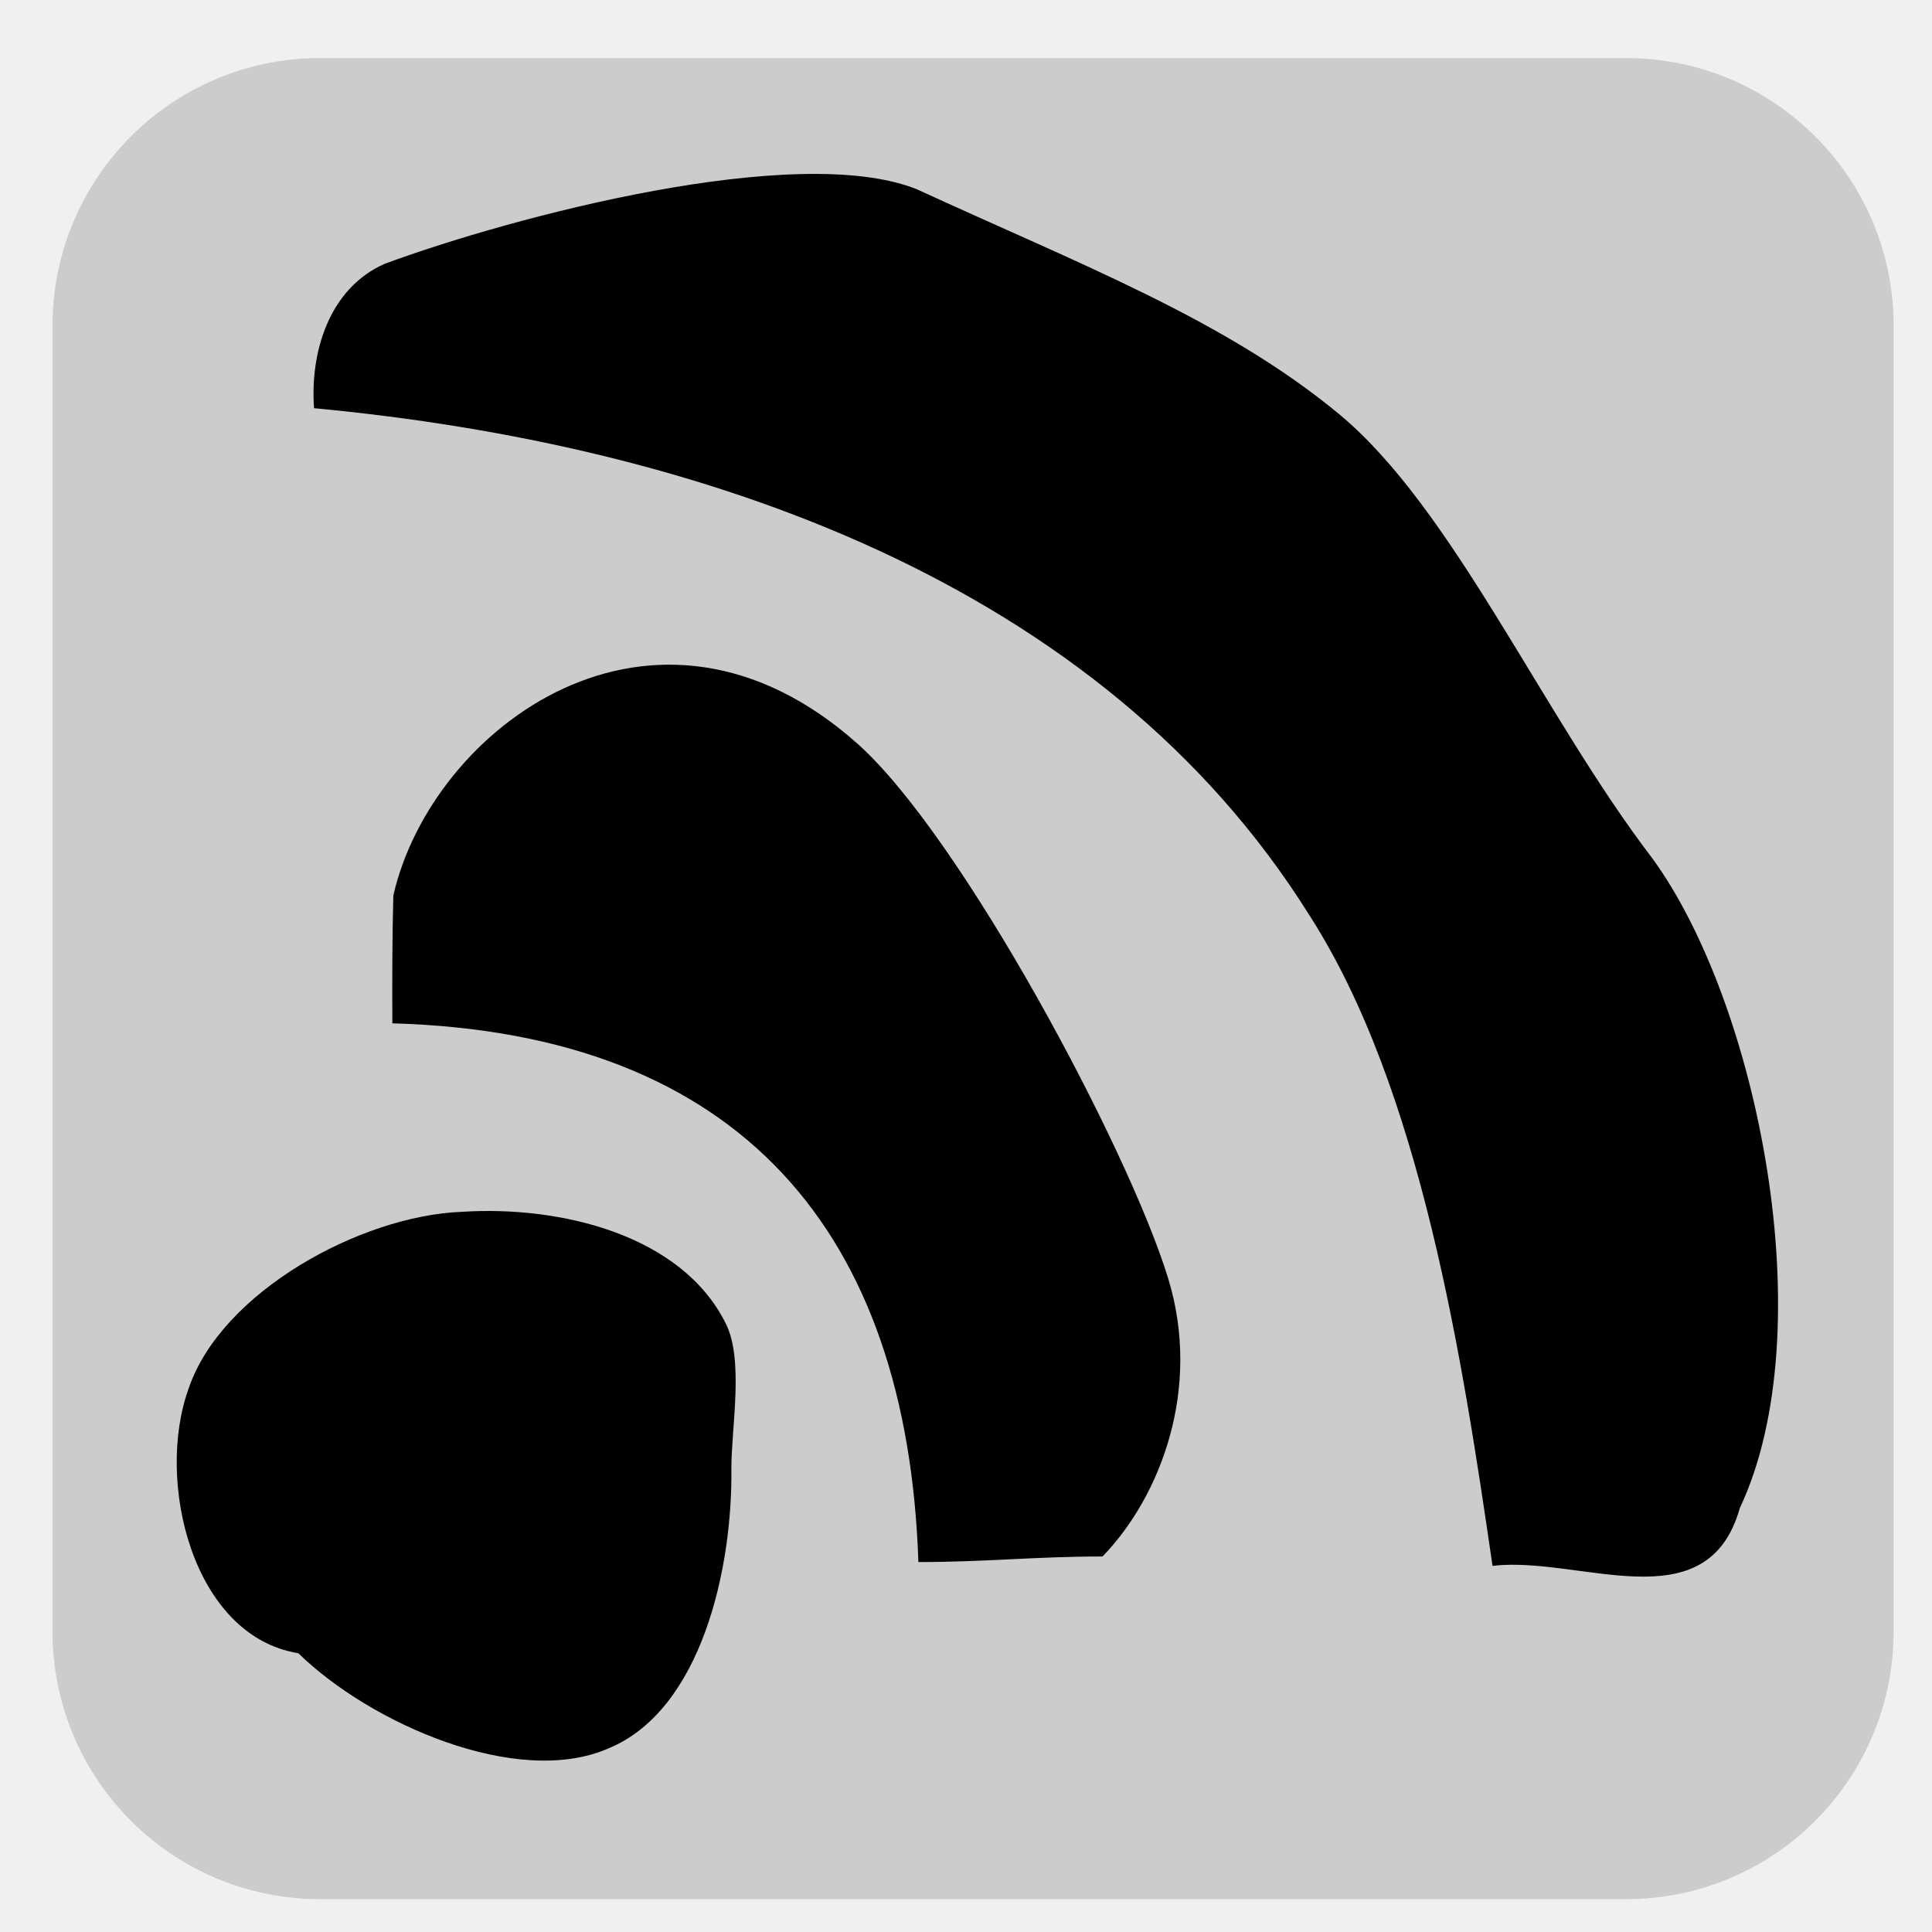
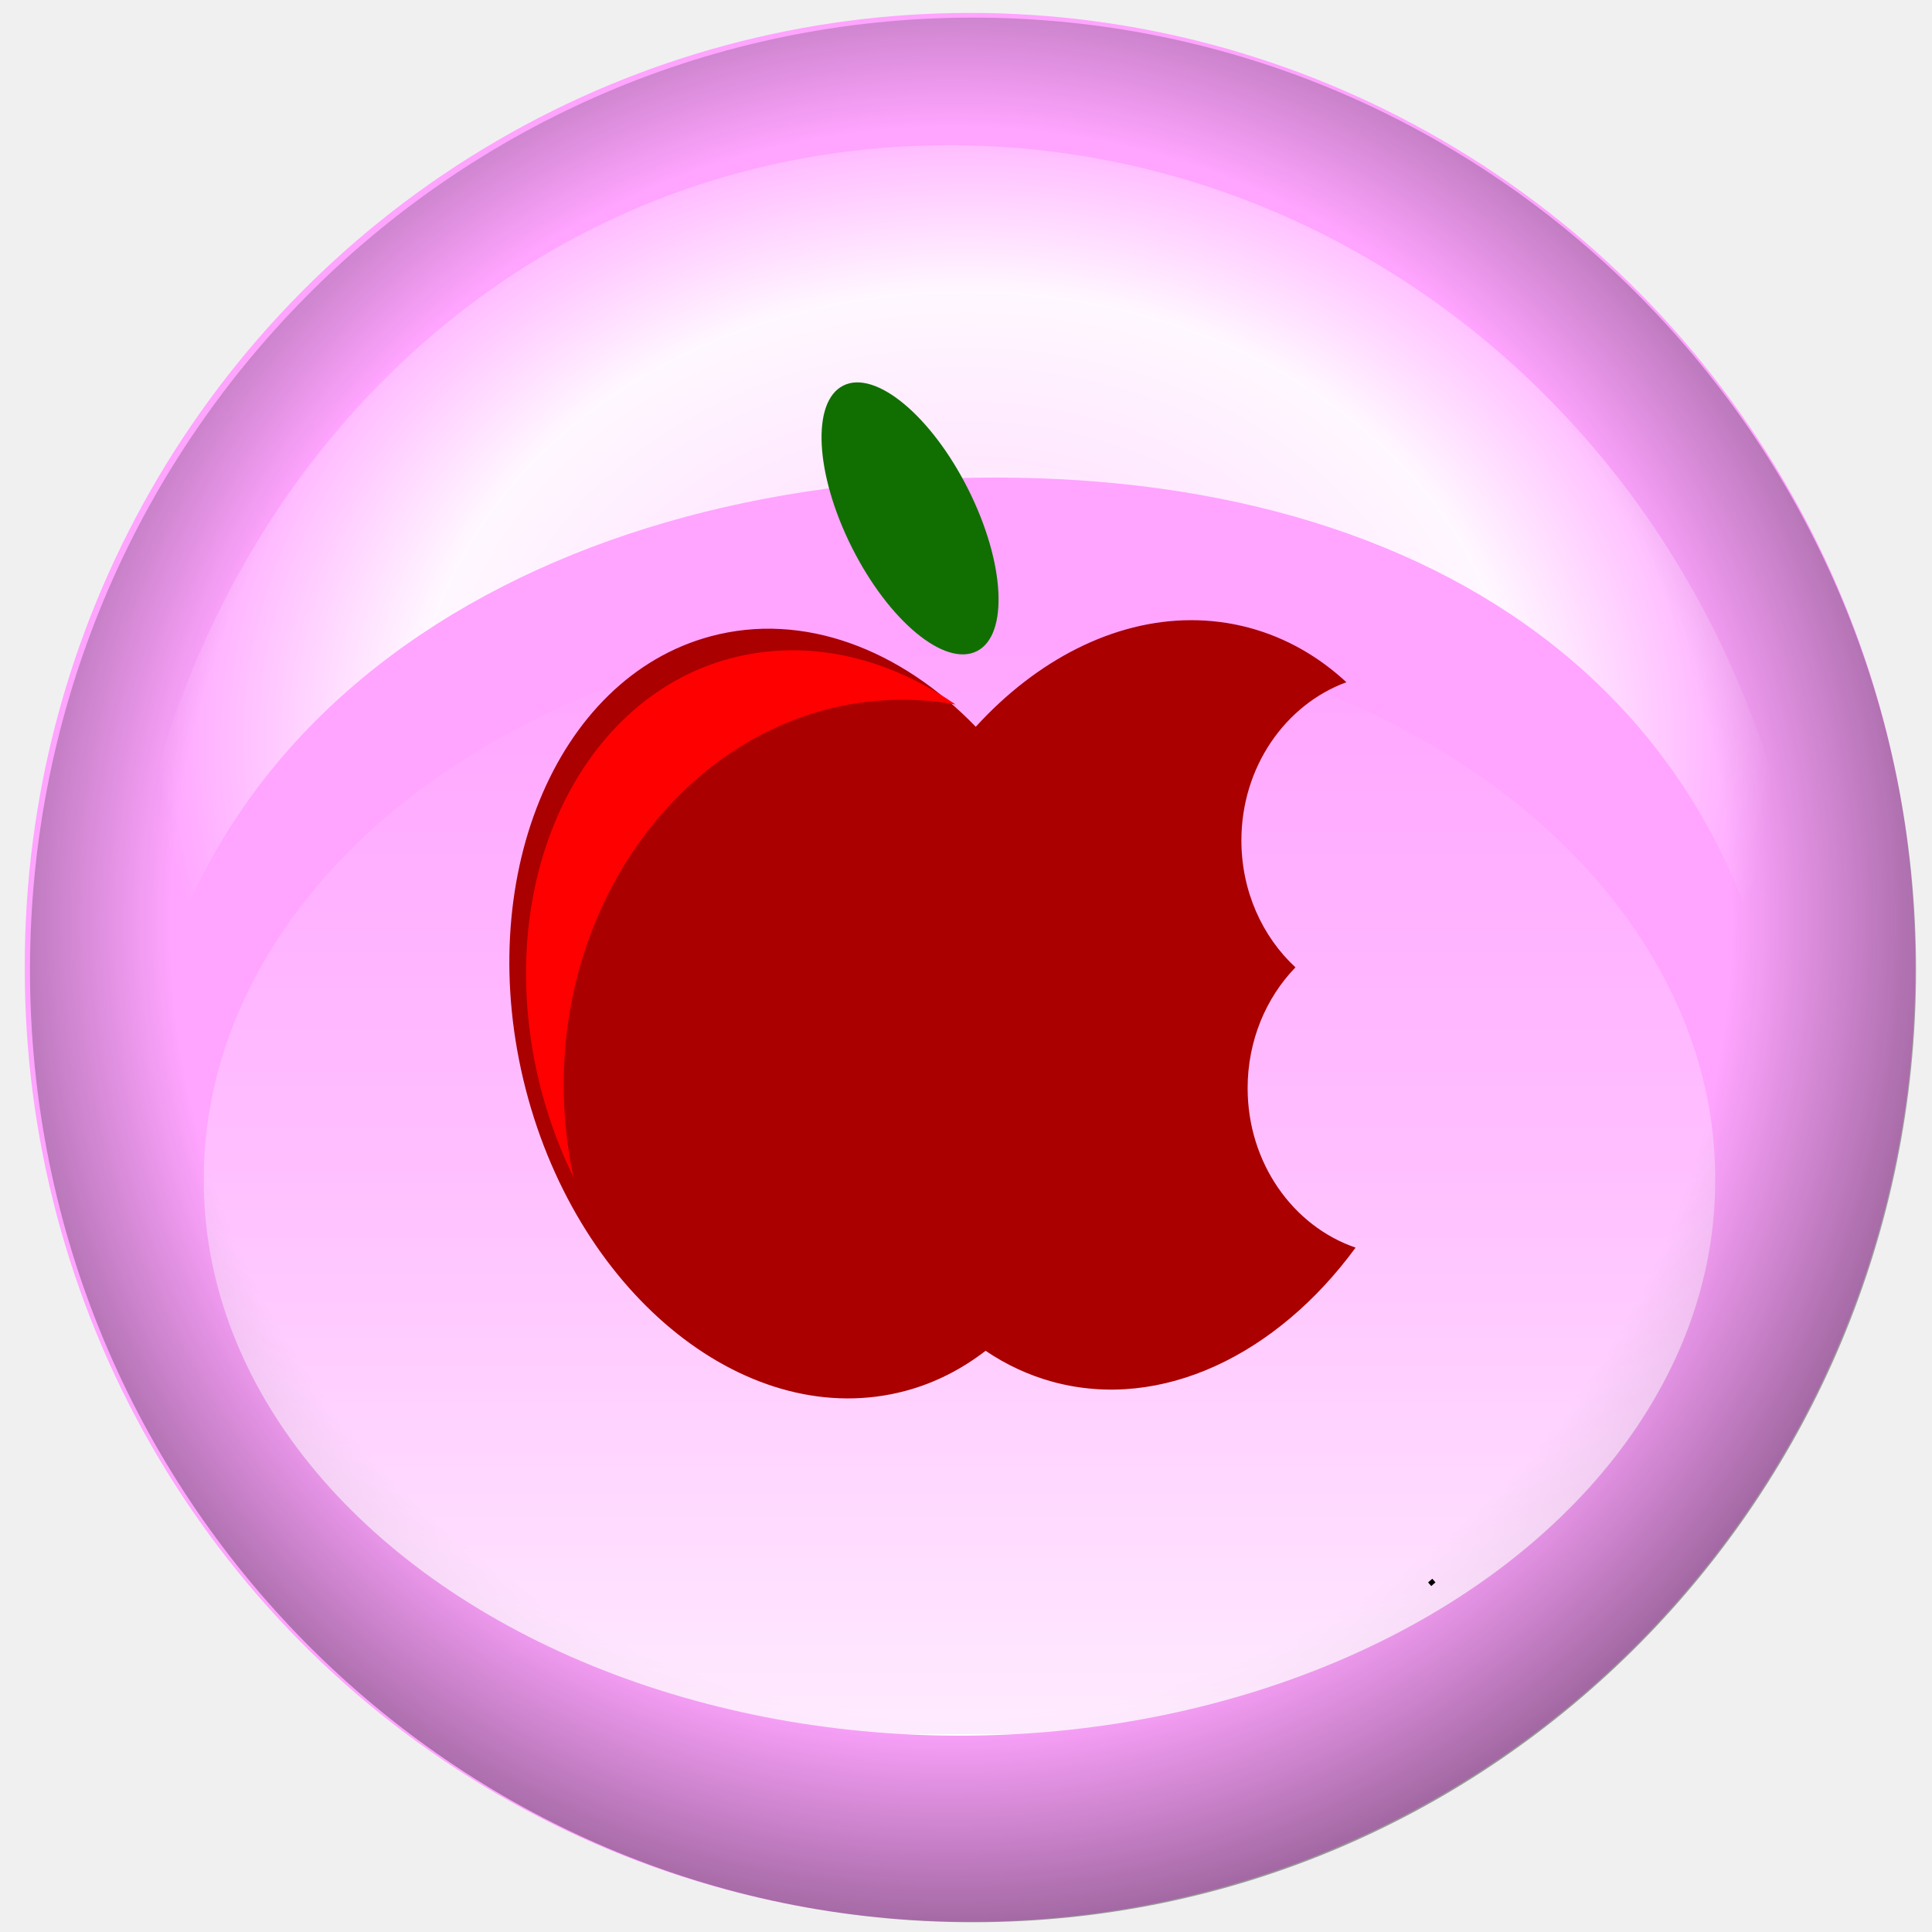
<svg xmlns="http://www.w3.org/2000/svg" xmlns:xlink="http://www.w3.org/1999/xlink" contentScriptType="text/ecmascript" width="400" zoomAndPan="magnify" contentStyleType="text/css" height="400" viewBox="0 0 400.0 400.0" preserveAspectRatio="xMidYMid meet" version="1.0" id="svg2079">
  <defs id="defs2081">
+     <linearGradient id="linearGradient7120">
+       <stop style="stop-color:#ff8a17;stop-opacity:1;" offset="0" id="stop7122" />
+       <stop style="stop-color:#f57d2f;stop-opacity:0;" offset="1" id="stop7124" />
+     </linearGradient>
+     <linearGradient id="linearGradient2833">
+       <stop style="stop-color:white;stop-opacity:1;" offset="0" id="stop2835" />
+       <stop style="stop-color:white;stop-opacity:0;" offset="1" id="stop2837" />
+     </linearGradient>
+     <linearGradient id="linearGradient3744">
+       <stop style="stop-color:white;stop-opacity:1;" offset="0" id="stop3746" />
+       <stop id="stop3748" offset="0" style="stop-color:white;stop-opacity:0.784;" />
+       <stop style="stop-color:white;stop-opacity:0.309;" offset="0.5" id="stop3752" />
+       <stop style="stop-color:white;stop-opacity:0;" offset="1" id="stop3750" />
+     </linearGradient>
+     <linearGradient id="linearGradient3716">
+       <stop style="stop-color:#ff3c00;stop-opacity:1;" offset="0" id="stop3718" />
+       <stop style="stop-color:yellow;stop-opacity:1;" offset="1" id="stop3720" />
+     </linearGradient>
+     <linearGradient id="linearGradient6119">
+       <stop style="stop-color:lime;stop-opacity:1;" offset="0" id="stop6121" />
+       <stop id="stop6123" offset="0.464" style="stop-color:#0e7305;stop-opacity:1;" />
+       <stop style="stop-color:black;stop-opacity:1;" offset="1" id="stop6125" />
+     </linearGradient>
+     <linearGradient id="linearGradient6065">
+       <stop style="stop-color:fuchsia;stop-opacity:0;" offset="0" id="stop6067" />
+       <stop id="stop6075" offset="0" style="stop-color:#ff7fff;stop-opacity:0;" />
+       <stop id="stop6069" offset="0.696" style="stop-color:white;stop-opacity:0;" />
+       <stop style="stop-color:#7fff7f;stop-opacity:0;" offset="0.696" id="stop6073" />
+       <stop style="stop-color:lime;stop-opacity:0;" offset="1" id="stop6071" />
+     </linearGradient>
+     <linearGradient id="linearGradient5993">
+       <stop id="stop5995" offset="0" style="stop-color:white;stop-opacity:1;" />
+       <stop style="stop-color:white;stop-opacity:0.749;" offset="0.43" id="stop3742" />
+       <stop id="stop3065" offset="0.684" style="stop-color:white;stop-opacity:0.918;" />
+       <stop id="stop5997" offset="1" style="stop-color:white;stop-opacity:0;" />
+     </linearGradient>
+     <linearGradient id="linearGradient5887">
+       <stop id="stop5889" offset="0" style="stop-color:white;stop-opacity:1;" />
+       <stop id="stop5891" offset="1" style="stop-color:#ff8080;stop-opacity:0;" />
+     </linearGradient>
+     <linearGradient id="linearGradient2805">
+       <stop style="stop-color:white;stop-opacity:1;" offset="0" id="stop2807" />
+       <stop id="stop5935" offset="0.25" style="stop-color:white;stop-opacity:0.722;" />
+       <stop id="stop5927" offset="0.5" style="stop-color:white;stop-opacity:0.495;" />
+       <stop style="stop-color:white;stop-opacity:0.435;" offset="0" id="stop5933" />
+       <stop style="stop-color:white;stop-opacity:0.598;" offset="0.625" id="stop5931" />
+       <stop style="stop-color:white;stop-opacity:0.247;" offset="0.92" id="stop5929" />
+       <stop style="stop-color:white;stop-opacity:0;" offset="1" id="stop2809" />
+     </linearGradient>
+     <linearGradient id="linearGradient2779">
+       <stop style="stop-color:black;stop-opacity:1;" offset="0" id="stop2781" />
+       <stop style="stop-color:black;stop-opacity:0;" offset="1" id="stop2783" />
+     </linearGradient>
+     <linearGradient id="linearGradient3312">
+       <stop style="stop-color:white;stop-opacity:1;" offset="0" id="stop3322" />
+       <stop style="stop-color:#c30000;stop-opacity:0;" offset="1" id="stop3316" />
+     </linearGradient>
    <filter x="0" y="0" width="450" filterUnits="userSpaceOnUse" xlink:type="simple" xlink:actuate="onLoad" id="MyFilter" height="400" xlink:show="other">
      <feGaussianBlur stdDeviation="14" in="SourceAlpha" result="blur" id="feGaussianBlur2084" />
      <feOffset dx="14" dy="14" in="blur" result="offsetBlur" id="feOffset2086" />
      <feSpecularLighting specularConstant=".2" specularExponent="20" result="specOut" in="blur" surfaceScale="5" lighting-color="#bbbbbb" id="feSpecularLighting2088">
        <fePointLight x="-5000" y="-10000" z="20000" id="fePointLight2090" />
      </feSpecularLighting>
      <feComposite in2="SourceAlpha" operator="in" in="specOut" result="specOut" id="feComposite2092" />
      <feComposite result="litPaint" in="SourceGraphic" k1="0" k2="1" k3="1" k4="0" in2="specOut" operator="arithmetic" id="feComposite2094" />
      <feMerge id="feMerge2096">
        <feMergeNode in="offsetBlur" id="feMergeNode2098" />
        <feMergeNode in="litPaint" id="feMergeNode2100" />
      </feMerge>
    </filter>
    <radialGradient gradientTransform="" id="radial0" gradientUnits="objectBoundingBox" spreadMethod="repeat" xlink:show="other" xlink:type="simple" r="50%" cx="50%" fx="50%" cy="50%" fy="50%" xlink:actuate="onLoad">
-       <stop style="stop-color:#ff6600;stop-opacity:1;" offset="33%" id="stop2103" />
+       <stop style="stop-color:white;stop-opacity:1;" offset="0" id="stop2103" />
+       <stop id="stop3328" offset="0" style="stop-color:white;stop-opacity:1;" />
+       <stop style="stop-color:#ff9bff;stop-opacity:1;" offset="0.574" id="stop6085" />
+       <stop id="stop6087" offset="0.787" style="stop-color:#e961e9;stop-opacity:0.66;" />
+       <stop id="stop3324" offset="1" style="stop-color:black;stop-opacity:0;" />
    </radialGradient>
    <radialGradient gradientTransform="" id="radial1" gradientUnits="objectBoundingBox" spreadMethod="pad" xlink:show="other" xlink:type="simple" r="111%" cx="7%" fx="111%" cy="97%" fy="111%" xlink:actuate="onLoad">
-       <stop style="stop-color:#ffffff;stop-opacity:1;" offset="0%" id="stop2106" />
-       <stop style="stop-color:#cccccc;stop-opacity:1;" offset="61%" id="stop2108" />
+       <stop style="stop-color:black;stop-opacity:0;" offset="0" id="stop2106" />
+       <stop id="stop6147" offset="0.447" style="stop-color:black;stop-opacity:0;" />
+       <stop style="stop-color:black;stop-opacity:1;" offset="0.61" id="stop2108" />
    </radialGradient>
+     <radialGradient xlink:href="#linearGradient5993" id="radialGradient5991" cx="207.391" cy="167.11" fx="207.391" fy="167.11" r="163.203" gradientTransform="matrix(1.184344,0,0,1.308737,-35.03059,-39.8183)" gradientUnits="userSpaceOnUse" />
+     <radialGradient xlink:href="#linearGradient5993" id="radialGradient6009" cx="231.082" cy="330.921" fx="231.082" fy="330.921" r="81.295" gradientTransform="matrix(0.716533,-1.089934e-7,1.149603e-7,1.145611,65.50429,-54.51422)" gradientUnits="userSpaceOnUse" />
+     <radialGradient xlink:href="#linearGradient5993" id="radialGradient6052" cx="205.469" cy="162.031" fx="205.469" fy="162.031" r="142.75" gradientTransform="matrix(1.171807,1.360186e-6,-1.109273e-6,0.95161,-40.82304,-1.033424)" gradientUnits="userSpaceOnUse" />
+     <radialGradient xlink:href="#linearGradient6065" id="radialGradient6063" cx="204.844" cy="193.642" fx="204.844" fy="193.642" r="121.625" gradientTransform="matrix(1,-1.052607e-2,8.379972e-3,0.796116,-18.26571,39.79034)" gradientUnits="userSpaceOnUse" />
+     <radialGradient xlink:href="#radial0" id="radialGradient6083" cx="229.802" cy="222.688" fx="229.802" fy="222.688" r="178.593" gradientUnits="userSpaceOnUse" />
+     <radialGradient xlink:href="#linearGradient6119" id="radialGradient6097" cx="246.445" cy="285.419" fx="246.445" fy="285.419" r="97.938" gradientUnits="userSpaceOnUse" gradientTransform="matrix(0.851064,-2.333917e-7,1.040255e-7,0.886179,36.70454,32.48677)" />
+     <radialGradient xlink:href="#linearGradient6119" id="radialGradient6135" cx="211.239" cy="146.514" fx="211.239" fy="146.514" r="151.068" gradientTransform="matrix(1,0,0,0.932203,0,9.933139)" gradientUnits="userSpaceOnUse" />
+     <radialGradient xlink:href="#radial1" id="radialGradient2829" cx="165.243" cy="177.027" fx="165.243" fy="177.027" r="197.156" gradientTransform="matrix(1.85203,-2.57467e-3,6.932049e-7,1.940886,-142.8944,-171.1482)" gradientUnits="userSpaceOnUse" />
+     <linearGradient xlink:href="#linearGradient3744" id="linearGradient3724" x1="206.118" y1="385.917" x2="206.118" y2="6.968" gradientUnits="userSpaceOnUse" />
+     <linearGradient xlink:href="#linearGradient6119" id="linearGradient3063" x1="184.221" y1="129.327" x2="184.221" y2="262.4" gradientUnits="userSpaceOnUse" gradientTransform="matrix(-1.509688,0,0,1.324592,503.9564,-57.70753)" />
+     <linearGradient xlink:href="#linearGradient3744" id="linearGradient8245" x1="193.726" y1="103.074" x2="193.726" y2="248.821" gradientUnits="userSpaceOnUse" gradientTransform="translate(0,12.67366)" />
+     <linearGradient xlink:href="#linearGradient2833" id="linearGradient2839" x1="201.422" y1="114.844" x2="201.422" y2="267.844" gradientUnits="userSpaceOnUse" gradientTransform="translate(-2.715785,12.67366)" />
+     <radialGradient xlink:actuate="onLoad" fy="111%" cy="97%" fx="111%" cx="7%" r="111%" xlink:type="simple" xlink:show="other" spreadMethod="pad" gradientUnits="objectBoundingBox" id="radialGradient5758" gradientTransform="">
+       <stop id="stop5760" offset="0%" style="stop-color:#ffffff;stop-opacity:1;" />
+       <stop id="stop5762" offset="61%" style="stop-color:#cccccc;stop-opacity:1;" />
+     </radialGradient>
+     <radialGradient xlink:actuate="onLoad" fy="50%" cy="50%" fx="50%" cx="50%" r="50%" xlink:type="simple" xlink:show="other" spreadMethod="repeat" gradientUnits="objectBoundingBox" id="radialGradient5754" gradientTransform="">
+       <stop id="stop5756" offset="33%" style="stop-color:#ff6600;stop-opacity:1;" />
+     </radialGradient>
+     <filter xlink:show="other" height="400" id="filter5734" xlink:actuate="onLoad" xlink:type="simple" filterUnits="userSpaceOnUse" width="450" y="0" x="0">
+       <feGaussianBlur id="feGaussianBlur5736" result="blur" in="SourceAlpha" stdDeviation="14" />
+       <feOffset id="feOffset5738" result="offsetBlur" in="blur" dy="14" dx="14" />
+       <feSpecularLighting id="feSpecularLighting5740" lighting-color="#bbbbbb" surfaceScale="5" in="blur" result="specOut" specularExponent="20" specularConstant=".2">
+         <fePointLight id="fePointLight5742" z="20000" y="-10000" x="-5000" />
+       </feSpecularLighting>
+       <feComposite id="feComposite5744" result="specOut" in="specOut" operator="in" in2="SourceAlpha" />
+       <feComposite id="feComposite5746" operator="arithmetic" in2="specOut" k4="0" k3="1" k2="1" k1="0" in="SourceGraphic" result="litPaint" />
+       <feMerge id="feMerge5748">
+         <feMergeNode id="feMergeNode5750" in="offsetBlur" />
+         <feMergeNode id="feMergeNode5752" in="litPaint" />
+       </feMerge>
+     </filter>
+     <linearGradient xlink:href="#linearGradient6119" id="linearGradient6759" x1="212.671" y1="152.603" x2="106.606" y2="277.848" gradientUnits="userSpaceOnUse" gradientTransform="matrix(0.235102,0.690673,-0.848309,0.22375,341.8031,49.64709)" />
+     <linearGradient xlink:href="#linearGradient6119" id="linearGradient6763" gradientUnits="userSpaceOnUse" gradientTransform="matrix(0.383327,-0.784793,-1.071567,-0.280741,259.9409,434.4138)" x1="229.962" y1="152.699" x2="134.012" y2="258.925" />
+     <linearGradient xlink:href="#linearGradient6119" id="linearGradient6767" gradientUnits="userSpaceOnUse" gradientTransform="matrix(0.402654,-0.824236,-0.59436,-0.471744,218.0745,457.3659)" x1="223.96" y1="155.641" x2="151.38" y2="242.496" />
  </defs>
-   <rect style="fill:#ccc;fill-opacity:1;stroke:none;stroke-linejoin:miter" id="rect4596" width="381.184" height="381.184" x="10.871" y="12.02" ry="55.408" />
-   <path style="fill:black;fill-opacity:1;stroke:none;stroke-linejoin:miter" d="M 151.423,303.881 C 151.71,324.745 145.218,354.092 125.939,362 C 106.998,370.258 76.543,356.742 61.768,342.281 C 39.869,338.758 32.083,306.603 39.079,287.41 C 45.844,267.517 74.618,251.687 95.639,250.894 C 116.074,249.575 141.108,255.658 150.234,273.962 C 154.057,281.398 151.436,295.522 151.423,303.881 z " id="path4598" />
-   <path style="fill:black;fill-opacity:1;stroke:none;stroke-linejoin:miter" d="M 81.436,185.383 C 81.198,194.184 81.197,203.037 81.231,211.87 C 153.702,213.909 187.873,255.575 190.141,323.406 C 204.004,323.406 214.404,322.252 228.267,322.252 C 240.33,309.801 248.814,287.45 241.871,264.725 C 233.683,237.927 199.116,173.218 177.564,154.005 C 135.402,116.42 89.417,150.569 81.436,185.383 z " id="path4606" />
-   <path style="fill:black;fill-opacity:1;stroke:none;stroke-linejoin:miter" d="M 65.019,84.514 C 145.158,92.033 227.946,120.588 271.002,189.341 C 294.272,225.401 302.847,281.834 309.013,324.203 C 326.933,322.019 353.444,336.249 360.213,312.228 C 377.597,275.323 364.015,207.723 342.071,177.67 C 319.305,147.907 300.806,105.229 277.214,85.711 C 253.579,66.157 223.687,54.77 189.694,39.126 C 164.817,29.36 106.356,44.768 79.673,54.607 C 68.164,59.66 64.166,72.88 65.019,84.514 z " id="path4690" />
+   <rect style="fill:#ff8b00;fill-opacity:1;stroke:white;stroke-width:22;stroke-miterlimit:4;stroke-dasharray:none;stroke-opacity:1;stroke-linejoin:round;stroke-dashoffset:0;stroke-linecap:butt" id="rect3303" width="251" height="233" x="75" y="89" />
+   <path style="fill:url(#radialGradient6063);fill-opacity:1;stroke:none;stroke-width:16;stroke-miterlimit:4;stroke-dasharray:none;stroke-opacity:1" d="M 308.107,179.458 C 283.874,210.999 238.094,232.302 185.638,232.302 C 136.128,232.302 92.563,213.327 67.451,184.677 C 66.878,188.956 66.576,193.292 66.576,197.708 C 66.576,257.777 121.065,306.552 188.201,306.552 C 255.336,306.552 309.826,257.777 309.826,197.708 C 309.826,191.487 309.229,185.394 308.107,179.458 z " id="path6021" />
+   <path style="fill:#ffa4ff;fill-opacity:1;stroke:none;stroke-width:16;stroke-miterlimit:4;stroke-dasharray:none;stroke-opacity:1" id="path3730" d="M 395.592 196.443 A 189.475 189.475 0 1 1  16.643,196.443 A 189.475 189.475 0 1 1  395.592 196.443 z" transform="matrix(1.032883,0,0,1.040541,-12.05799,-4.123326)" />
+   <path style="opacity:0.5;fill:url(#radialGradient2829);fill-opacity:1;fill-rule:evenodd;stroke:none;stroke-width:1px;stroke-linecap:butt;stroke-linejoin:miter;stroke-opacity:1" id="path1933" d="M 364.867 182.36 A 197.156 204.837 0 1 1  -29.445,182.36 A 197.156 204.837 0 1 1  364.867 182.36 z" transform="matrix(0.990316,0,0,0.962554,35.36606,25.28223)" />
+   <path style="fill:url(#linearGradient3724);fill-opacity:1;stroke:none;stroke-width:16;stroke-miterlimit:4;stroke-dasharray:none;stroke-opacity:1" id="path6137" d="M 395.592 196.443 A 189.475 189.475 0 1 1  16.643,196.443 A 189.475 189.475 0 1 1  395.592 196.443 z" transform="matrix(0.825742,0,0,0.606271,28.45346,125.1225)" />
+   <path style="fill:url(#radialGradient6052);fill-opacity:1.0;stroke:none;stroke-width:16;stroke-miterlimit:4;stroke-dasharray:none;stroke-opacity:1" d="M 196.481,30.064 C 99.312,30.064 23.911,111.693 23.911,221.809 C 23.911,236.604 25.333,251.032 28.034,264.912 C 27.391,258.692 27.071,252.353 27.071,245.959 C 27.071,148.188 111.052,98.874 206.043,98.874 C 301.034,98.874 371.243,148.188 371.243,245.959 C 371.243,259.012 369.881,271.745 367.273,283.997 C 372.938,264.429 375.983,243.514 375.983,221.809 C 375.983,111.693 293.65,30.064 196.481,30.064 z " id="path6041" />
+   <path style="fill:none;fill-rule:evenodd;stroke:black;stroke-width:1px;stroke-linecap:butt;stroke-linejoin:miter;stroke-opacity:1" id="path3226" d="M 296.867,327.24 C 296.579,327.494 296.29,327.748 296,328" />
+   <path style="fill:#a00;fill-opacity:1;stroke:none;stroke-width:22;stroke-linecap:butt;stroke-linejoin:round;stroke-miterlimit:4;stroke-dasharray:none;stroke-dashoffset:0;stroke-opacity:1" d="M 246.529,128.401 C 230.546,128.442 214.642,136.633 202.021,150.473 C 186.444,134.342 166.268,126.604 147.136,131.738 C 114.859,140.4 97.714,182.436 108.853,225.551 C 119.993,268.666 155.245,296.614 187.521,287.952 C 193.609,286.319 199.117,283.469 204.04,279.679 C 204.046,279.675 204.063,279.683 204.068,279.679 C 208.312,282.542 212.974,284.738 218.007,286.101 C 240.468,292.185 264.396,280.506 280.661,258.308 C 267.701,253.87 258.309,240.76 258.309,225.299 C 258.309,215.467 262.108,206.586 268.209,200.282 C 261.358,193.931 257.018,184.511 257.018,174.003 C 257.018,158.792 266.119,145.887 278.754,141.246 C 273.025,135.94 266.302,132.051 258.729,130 C 254.697,128.907 250.604,128.391 246.529,128.401 z " id="path8058" />
+   <path style="fill:#106f00;fill-opacity:1;stroke:none;stroke-width:22;stroke-linecap:butt;stroke-linejoin:round;stroke-miterlimit:4;stroke-dasharray:none;stroke-dashoffset:0;stroke-opacity:1" id="path8063" d="M 218.605 84.237 A 15.002 34.291 0 1 1  188.601,84.237 A 15.002 34.291 0 1 1  218.605 84.237 z" transform="matrix(0.801794,-0.403187,0.403187,0.801794,-8.794343,121.8747)" />
+   <path style="fill:red;fill-opacity:1;stroke:none;stroke-width:22;stroke-linecap:butt;stroke-linejoin:round;stroke-miterlimit:4;stroke-dasharray:none;stroke-dashoffset:0;stroke-opacity:1" d="M 163.785,134.638 C 162.19,134.649 160.574,134.738 158.974,134.9 C 124.857,138.358 103.044,175.418 110.303,217.605 C 111.911,226.948 114.84,235.743 118.749,243.768 C 117.419,237.634 116.704,231.21 116.704,224.611 C 116.704,180.59 148.136,144.871 186.852,144.871 C 190.587,144.871 194.258,145.219 197.836,145.859 C 187.438,138.66 175.73,134.554 163.785,134.638 z " id="path8211" />
</svg>
